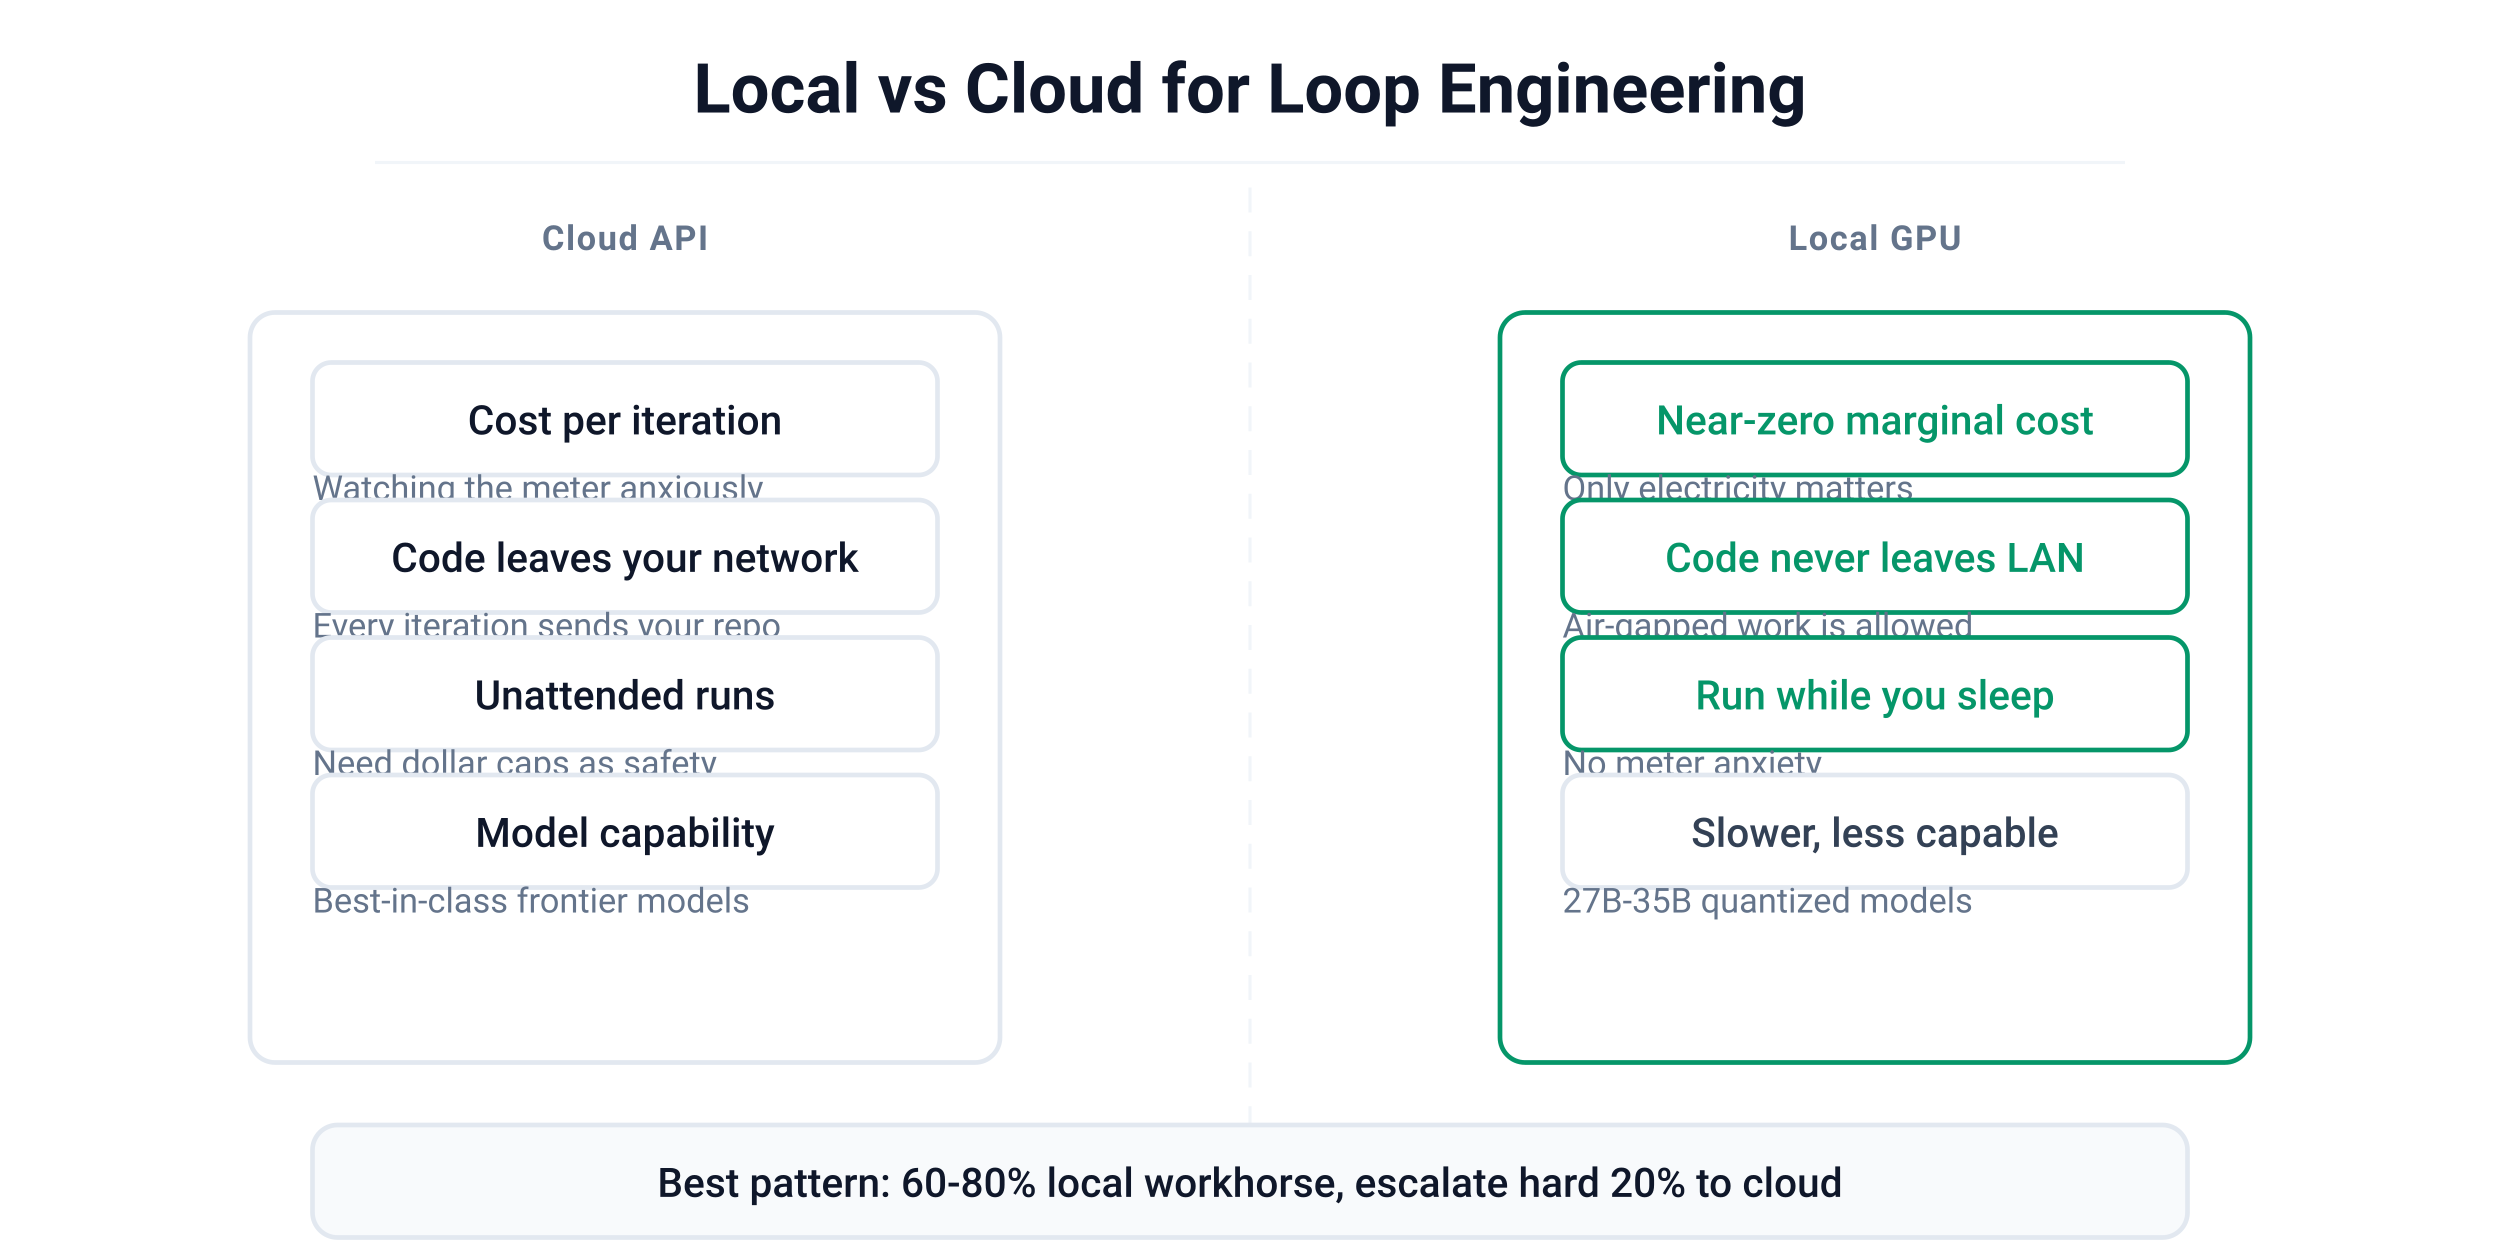
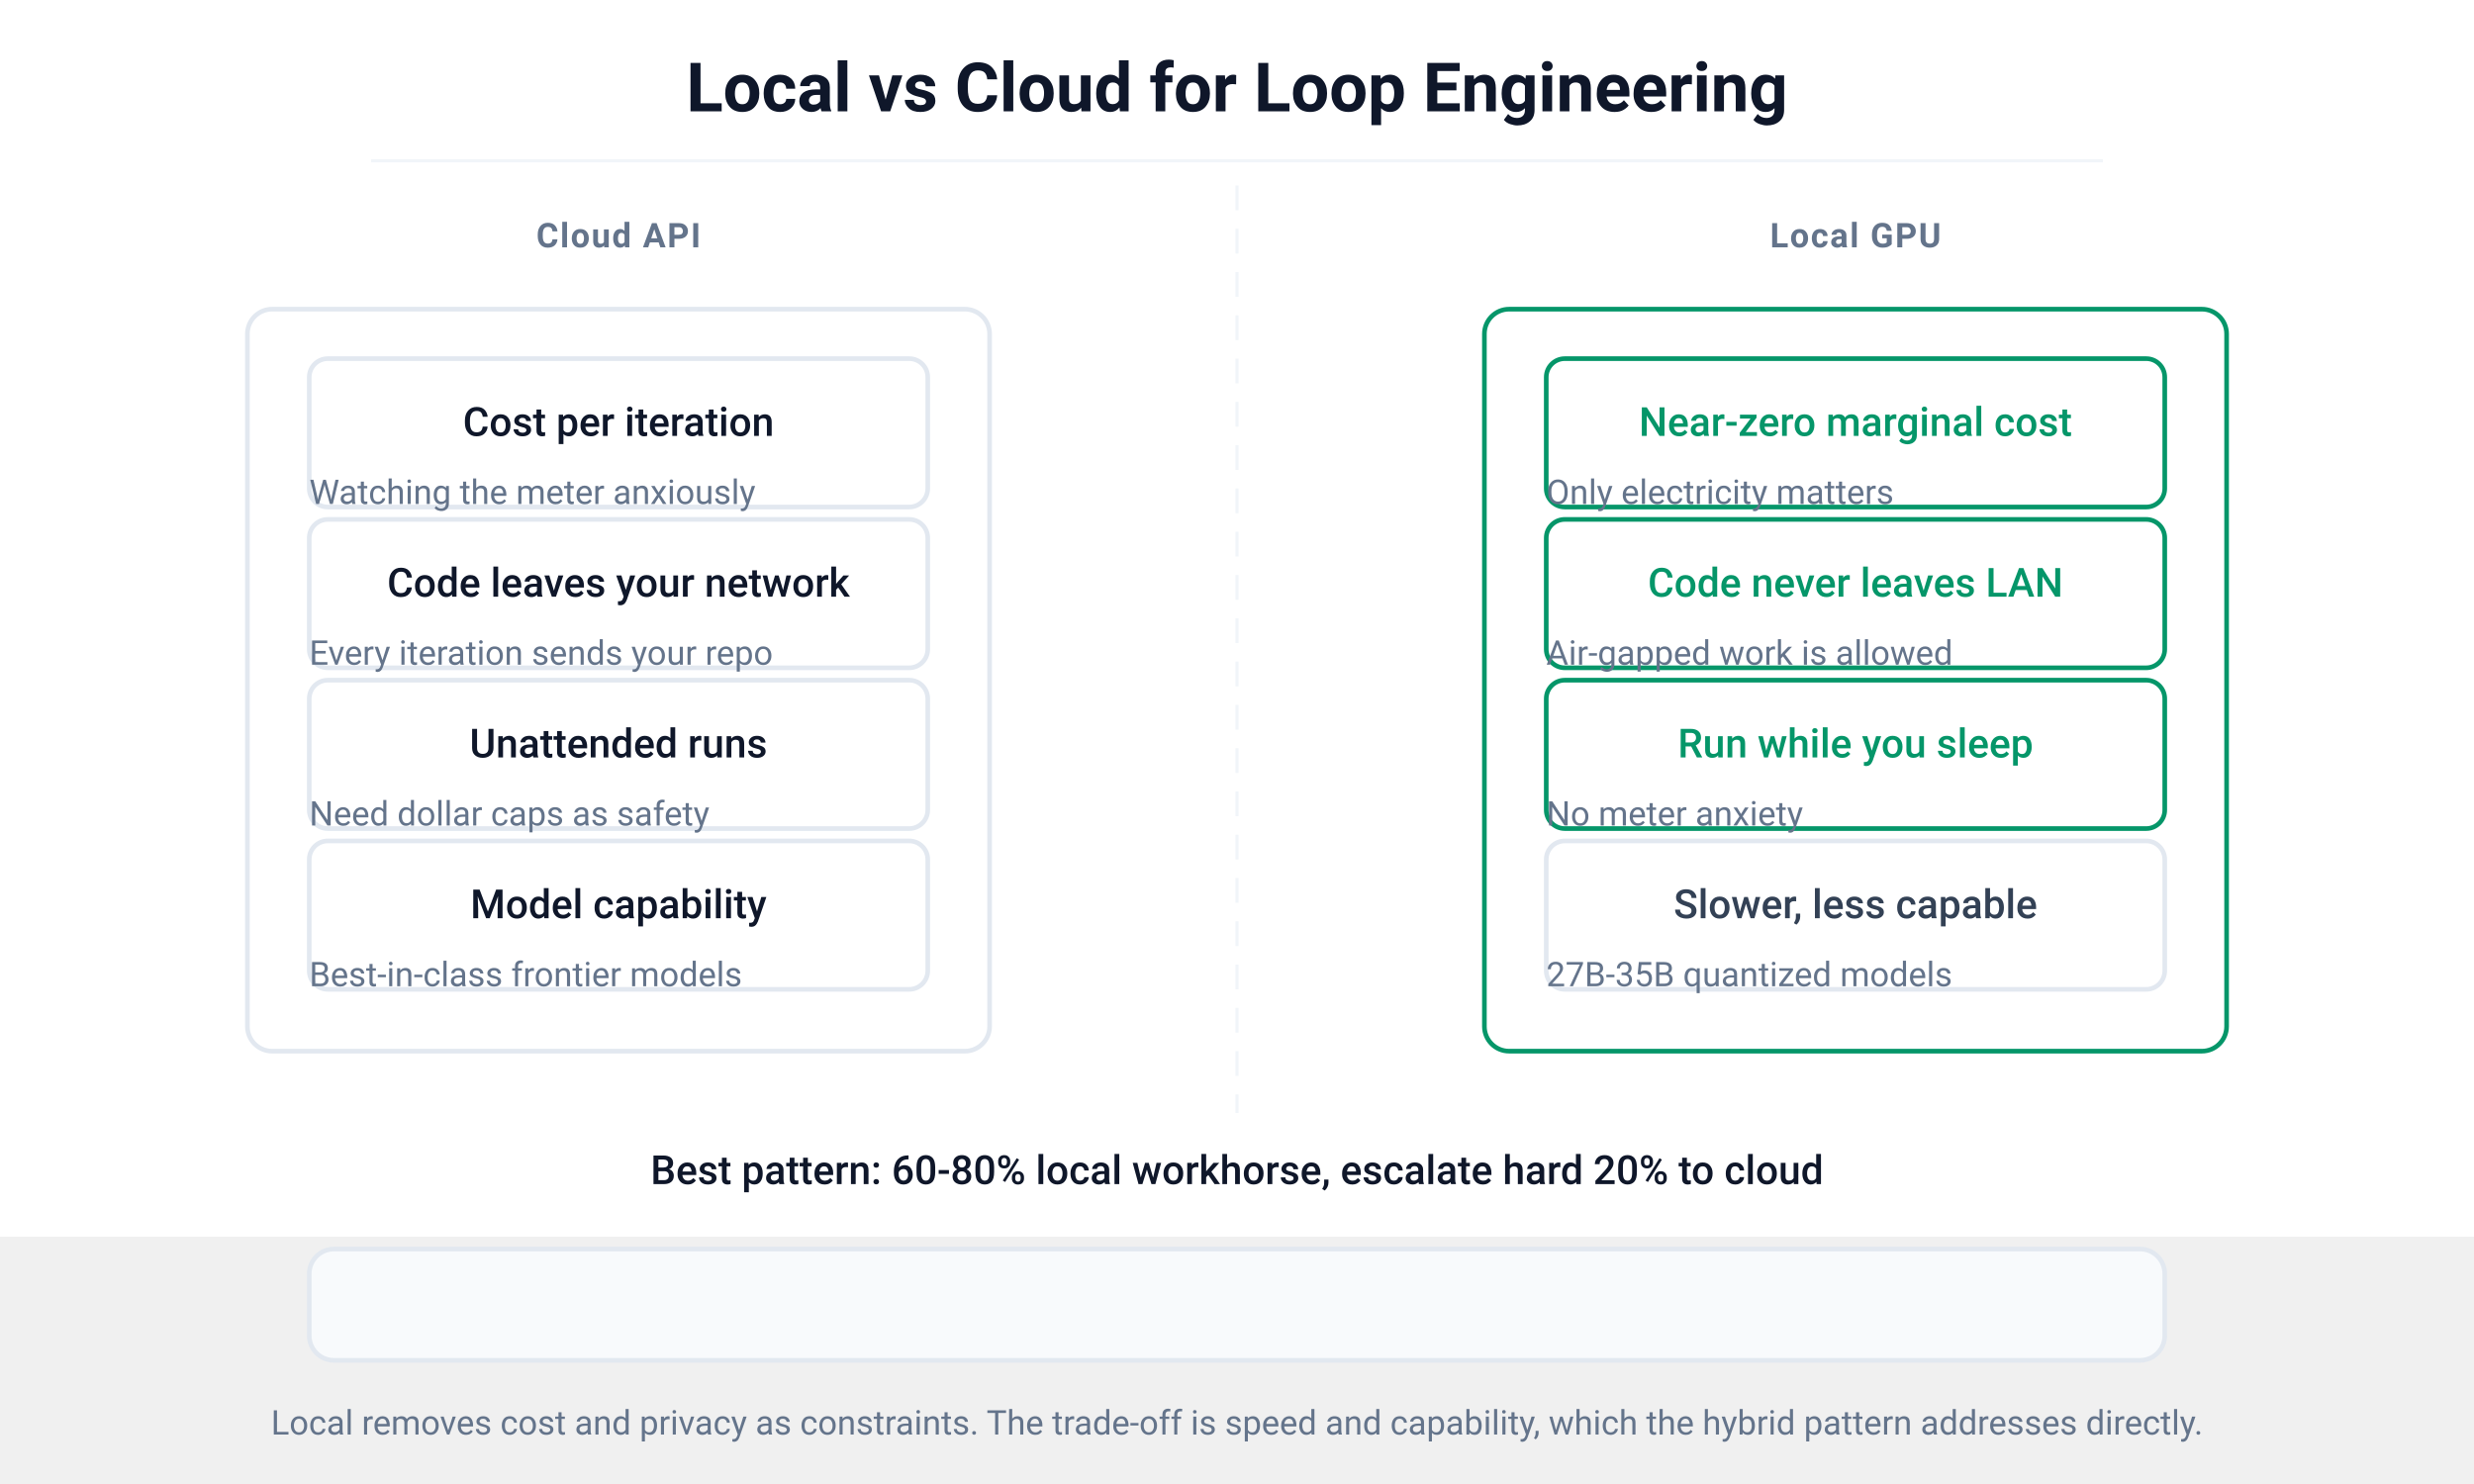
- <svg xmlns="http://www.w3.org/2000/svg" viewBox="0 0 800 400" width="800" height="400">
+ <svg xmlns="http://www.w3.org/2000/svg" viewBox="0 0 800 480" width="800" height="480">
  <style>
    .title { font-family: -apple-system,'Segoe UI',Roboto,Helvetica,Arial,sans-serif; font-size:22px; font-weight:700; }
    .header { font-family: -apple-system,'Segoe UI',Roboto,Helvetica,Arial,sans-serif; font-size:11px; font-weight:600; letter-spacing:0.5px; text-transform:uppercase; }
    .body { font-family: -apple-system,'Segoe UI',Roboto,Helvetica,Arial,sans-serif; font-size:13px; font-weight:500; }
    .sub { font-family: -apple-system,'Segoe UI',Roboto,Helvetica,Arial,sans-serif; font-size:11px; font-weight:400; }
    .caption { font-family: -apple-system,'Segoe UI',Roboto,Helvetica,Arial,sans-serif; font-size:11px; font-weight:400; }
  </style>
  <rect width="800" height="400" fill="#ffffff" />
  <text x="400" y="36" class="title" fill="#0f172a" text-anchor="middle">Local vs Cloud for Loop Engineering</text>
  <line x1="120" y1="52" x2="680" y2="52" stroke="#f1f5f9" stroke-width="1" />
  <line x1="400" y1="60" x2="400" y2="360" stroke="#f1f5f9" stroke-width="1" stroke-dasharray="8,6" />
  <text x="200" y="80" class="header" fill="#64748b" text-anchor="middle">Cloud API</text>
  <rect x="80" y="100" width="240" height="240" rx="8" fill="#ffffff" stroke="#e2e8f0" stroke-width="1.5" />
-   <rect x="100" y="116" width="200" height="36" rx="6" fill="#ffffff" stroke="#e2e8f0" stroke-width="1.5" />
-   <text x="200" y="139" class="body" fill="#0f172a" text-anchor="middle">Cost per iteration</text>
-   <text x="100" y="160" class="sub" fill="#64748b">Watching the meter anxiously</text>
-   <rect x="100" y="160" width="200" height="36" rx="6" fill="#ffffff" stroke="#e2e8f0" stroke-width="1.5" />
-   <text x="200" y="183" class="body" fill="#0f172a" text-anchor="middle">Code leaves your network</text>
-   <text x="100" y="204" class="sub" fill="#64748b">Every iteration sends your repo</text>
-   <rect x="100" y="204" width="200" height="36" rx="6" fill="#ffffff" stroke="#e2e8f0" stroke-width="1.5" />
-   <text x="200" y="227" class="body" fill="#0f172a" text-anchor="middle">Unattended runs</text>
-   <text x="100" y="248" class="sub" fill="#64748b">Need dollar caps as safety</text>
-   <rect x="100" y="248" width="200" height="36" rx="6" fill="#ffffff" stroke="#e2e8f0" stroke-width="1.5" />
-   <text x="200" y="271" class="body" fill="#0f172a" text-anchor="middle">Model capability</text>
-   <text x="100" y="292" class="sub" fill="#64748b">Best-in-class frontier models</text>
+   <rect x="100" y="116" width="200" height="48" rx="6" fill="#ffffff" stroke="#e2e8f0" stroke-width="1.5" />
+   <text x="200" y="141" class="body" fill="#0f172a" text-anchor="middle">Cost per iteration</text>
+   <text x="100" y="163" class="sub" fill="#64748b">Watching the meter anxiously</text>
+   <rect x="100" y="168" width="200" height="48" rx="6" fill="#ffffff" stroke="#e2e8f0" stroke-width="1.5" />
+   <text x="200" y="193" class="body" fill="#0f172a" text-anchor="middle">Code leaves your network</text>
+   <text x="100" y="215" class="sub" fill="#64748b">Every iteration sends your repo</text>
+   <rect x="100" y="220" width="200" height="48" rx="6" fill="#ffffff" stroke="#e2e8f0" stroke-width="1.5" />
+   <text x="200" y="245" class="body" fill="#0f172a" text-anchor="middle">Unattended runs</text>
+   <text x="100" y="267" class="sub" fill="#64748b">Need dollar caps as safety</text>
+   <rect x="100" y="272" width="200" height="48" rx="6" fill="#ffffff" stroke="#e2e8f0" stroke-width="1.5" />
+   <text x="200" y="297" class="body" fill="#0f172a" text-anchor="middle">Model capability</text>
+   <text x="100" y="319" class="sub" fill="#64748b">Best-in-class frontier models</text>
  <text x="600" y="80" class="header" fill="#64748b" text-anchor="middle">Local GPU</text>
  <rect x="480" y="100" width="240" height="240" rx="8" fill="#ffffff" stroke="#059669" stroke-width="1.5" />
-   <rect x="500" y="116" width="200" height="36" rx="6" fill="#ffffff" stroke="#059669" stroke-width="1.5" />
-   <text x="600" y="139" class="body" fill="#059669" text-anchor="middle">Near-zero marginal cost</text>
-   <text x="500" y="160" class="sub" fill="#64748b">Only electricity matters</text>
-   <rect x="500" y="160" width="200" height="36" rx="6" fill="#ffffff" stroke="#059669" stroke-width="1.5" />
-   <text x="600" y="183" class="body" fill="#059669" text-anchor="middle">Code never leaves LAN</text>
-   <text x="500" y="204" class="sub" fill="#64748b">Air-gapped work is allowed</text>
-   <rect x="500" y="204" width="200" height="36" rx="6" fill="#ffffff" stroke="#059669" stroke-width="1.5" />
-   <text x="600" y="227" class="body" fill="#059669" text-anchor="middle">Run while you sleep</text>
-   <text x="500" y="248" class="sub" fill="#64748b">No meter anxiety</text>
-   <rect x="500" y="248" width="200" height="36" rx="6" fill="#ffffff" stroke="#e2e8f0" stroke-width="1.5" />
-   <text x="600" y="271" class="body" fill="#334155" text-anchor="middle">Slower, less capable</text>
-   <text x="500" y="292" class="sub" fill="#64748b">27B-35B quantized models</text>
-   <rect x="100" y="360" width="600" height="36" rx="8" fill="#f8fafc" stroke="#e2e8f0" stroke-width="1.5" />
+   <rect x="500" y="116" width="200" height="48" rx="6" fill="#ffffff" stroke="#059669" stroke-width="1.5" />
+   <text x="600" y="141" class="body" fill="#059669" text-anchor="middle">Near-zero marginal cost</text>
+   <text x="500" y="163" class="sub" fill="#64748b">Only electricity matters</text>
+   <rect x="500" y="168" width="200" height="48" rx="6" fill="#ffffff" stroke="#059669" stroke-width="1.5" />
+   <text x="600" y="193" class="body" fill="#059669" text-anchor="middle">Code never leaves LAN</text>
+   <text x="500" y="215" class="sub" fill="#64748b">Air-gapped work is allowed</text>
+   <rect x="500" y="220" width="200" height="48" rx="6" fill="#ffffff" stroke="#059669" stroke-width="1.5" />
+   <text x="600" y="245" class="body" fill="#059669" text-anchor="middle">Run while you sleep</text>
+   <text x="500" y="267" class="sub" fill="#64748b">No meter anxiety</text>
+   <rect x="500" y="272" width="200" height="48" rx="6" fill="#ffffff" stroke="#e2e8f0" stroke-width="1.5" />
+   <text x="600" y="297" class="body" fill="#334155" text-anchor="middle">Slower, less capable</text>
+   <text x="500" y="319" class="sub" fill="#64748b">27B-35B quantized models</text>
+   <rect x="100" y="404" width="600" height="36" rx="8" fill="#f8fafc" stroke="#e2e8f0" stroke-width="1.5" />
  <text x="400" y="383" class="body" fill="#0f172a" text-anchor="middle">Best pattern: 60-80% local workhorse, escalate hard 20% to cloud</text>
-   <text x="400" y="420" class="caption" fill="#64748b" text-anchor="middle">Local removes cost and privacy as constraints. The trade-off is speed and capability, which the hybrid pattern addresses directly.</text>
+   <text x="400" y="464" class="caption" fill="#64748b" text-anchor="middle">Local removes cost and privacy as constraints. The trade-off is speed and capability, which the hybrid pattern addresses directly.</text>
</svg>
